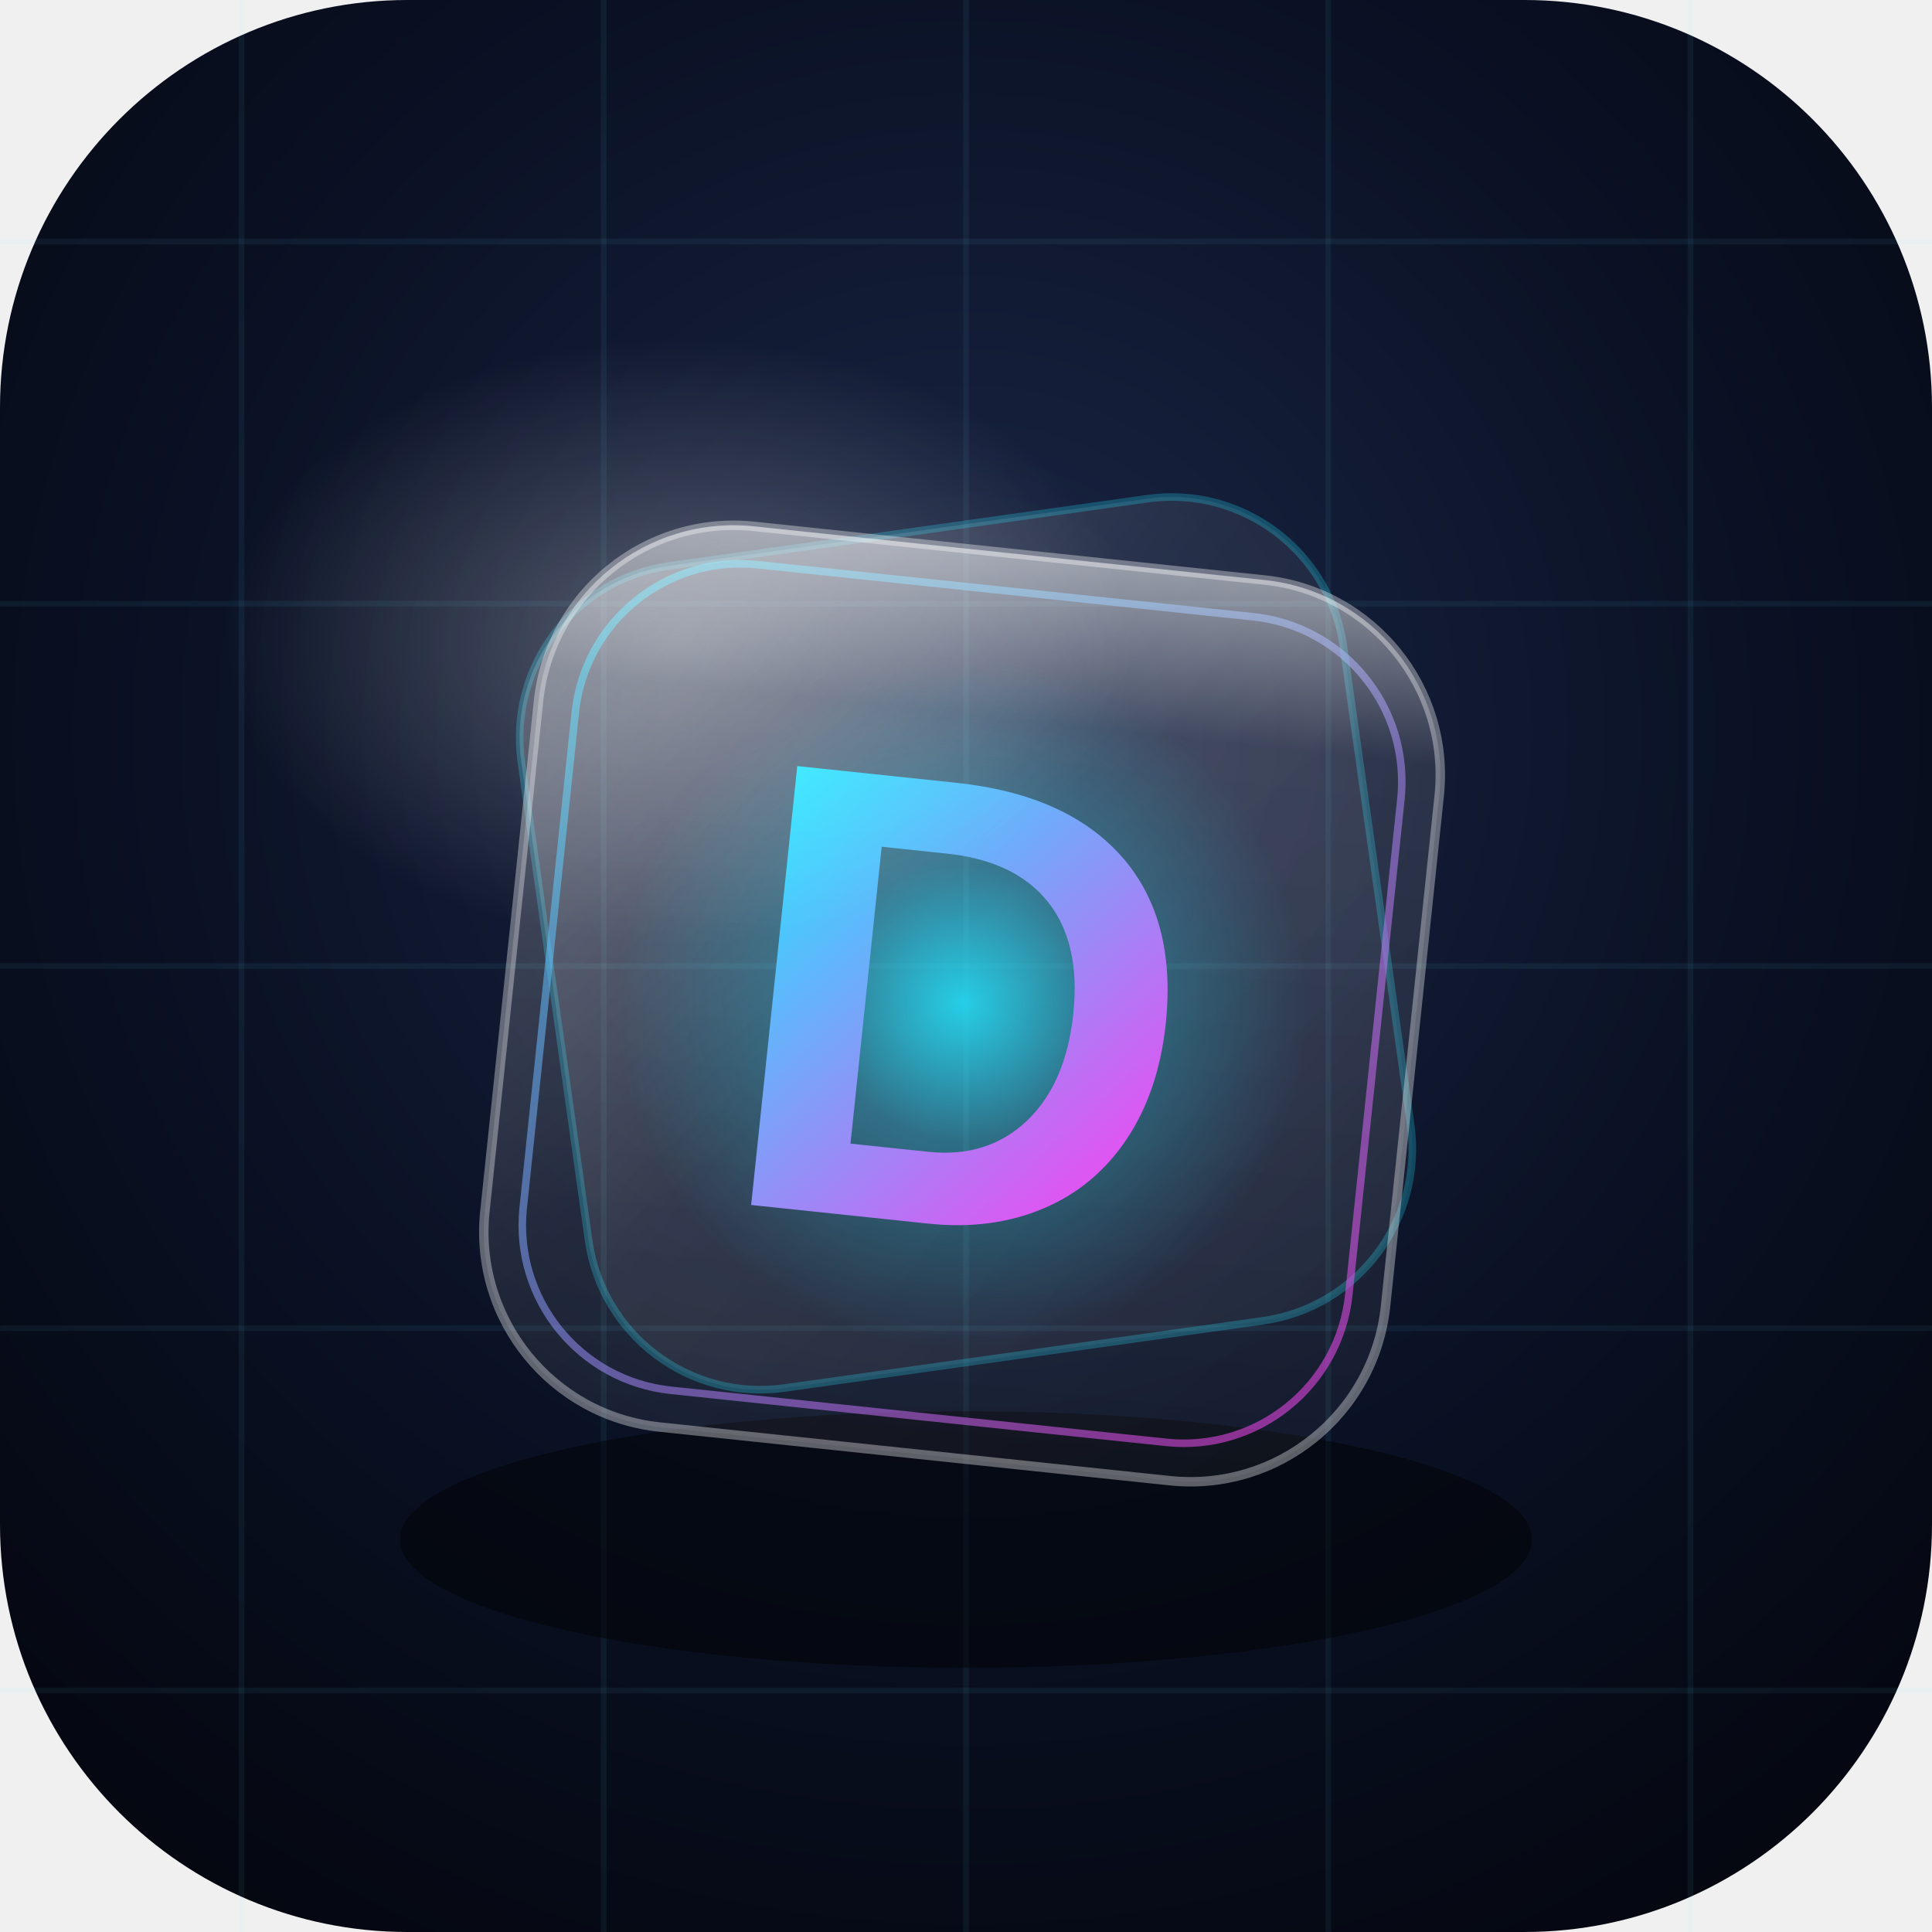
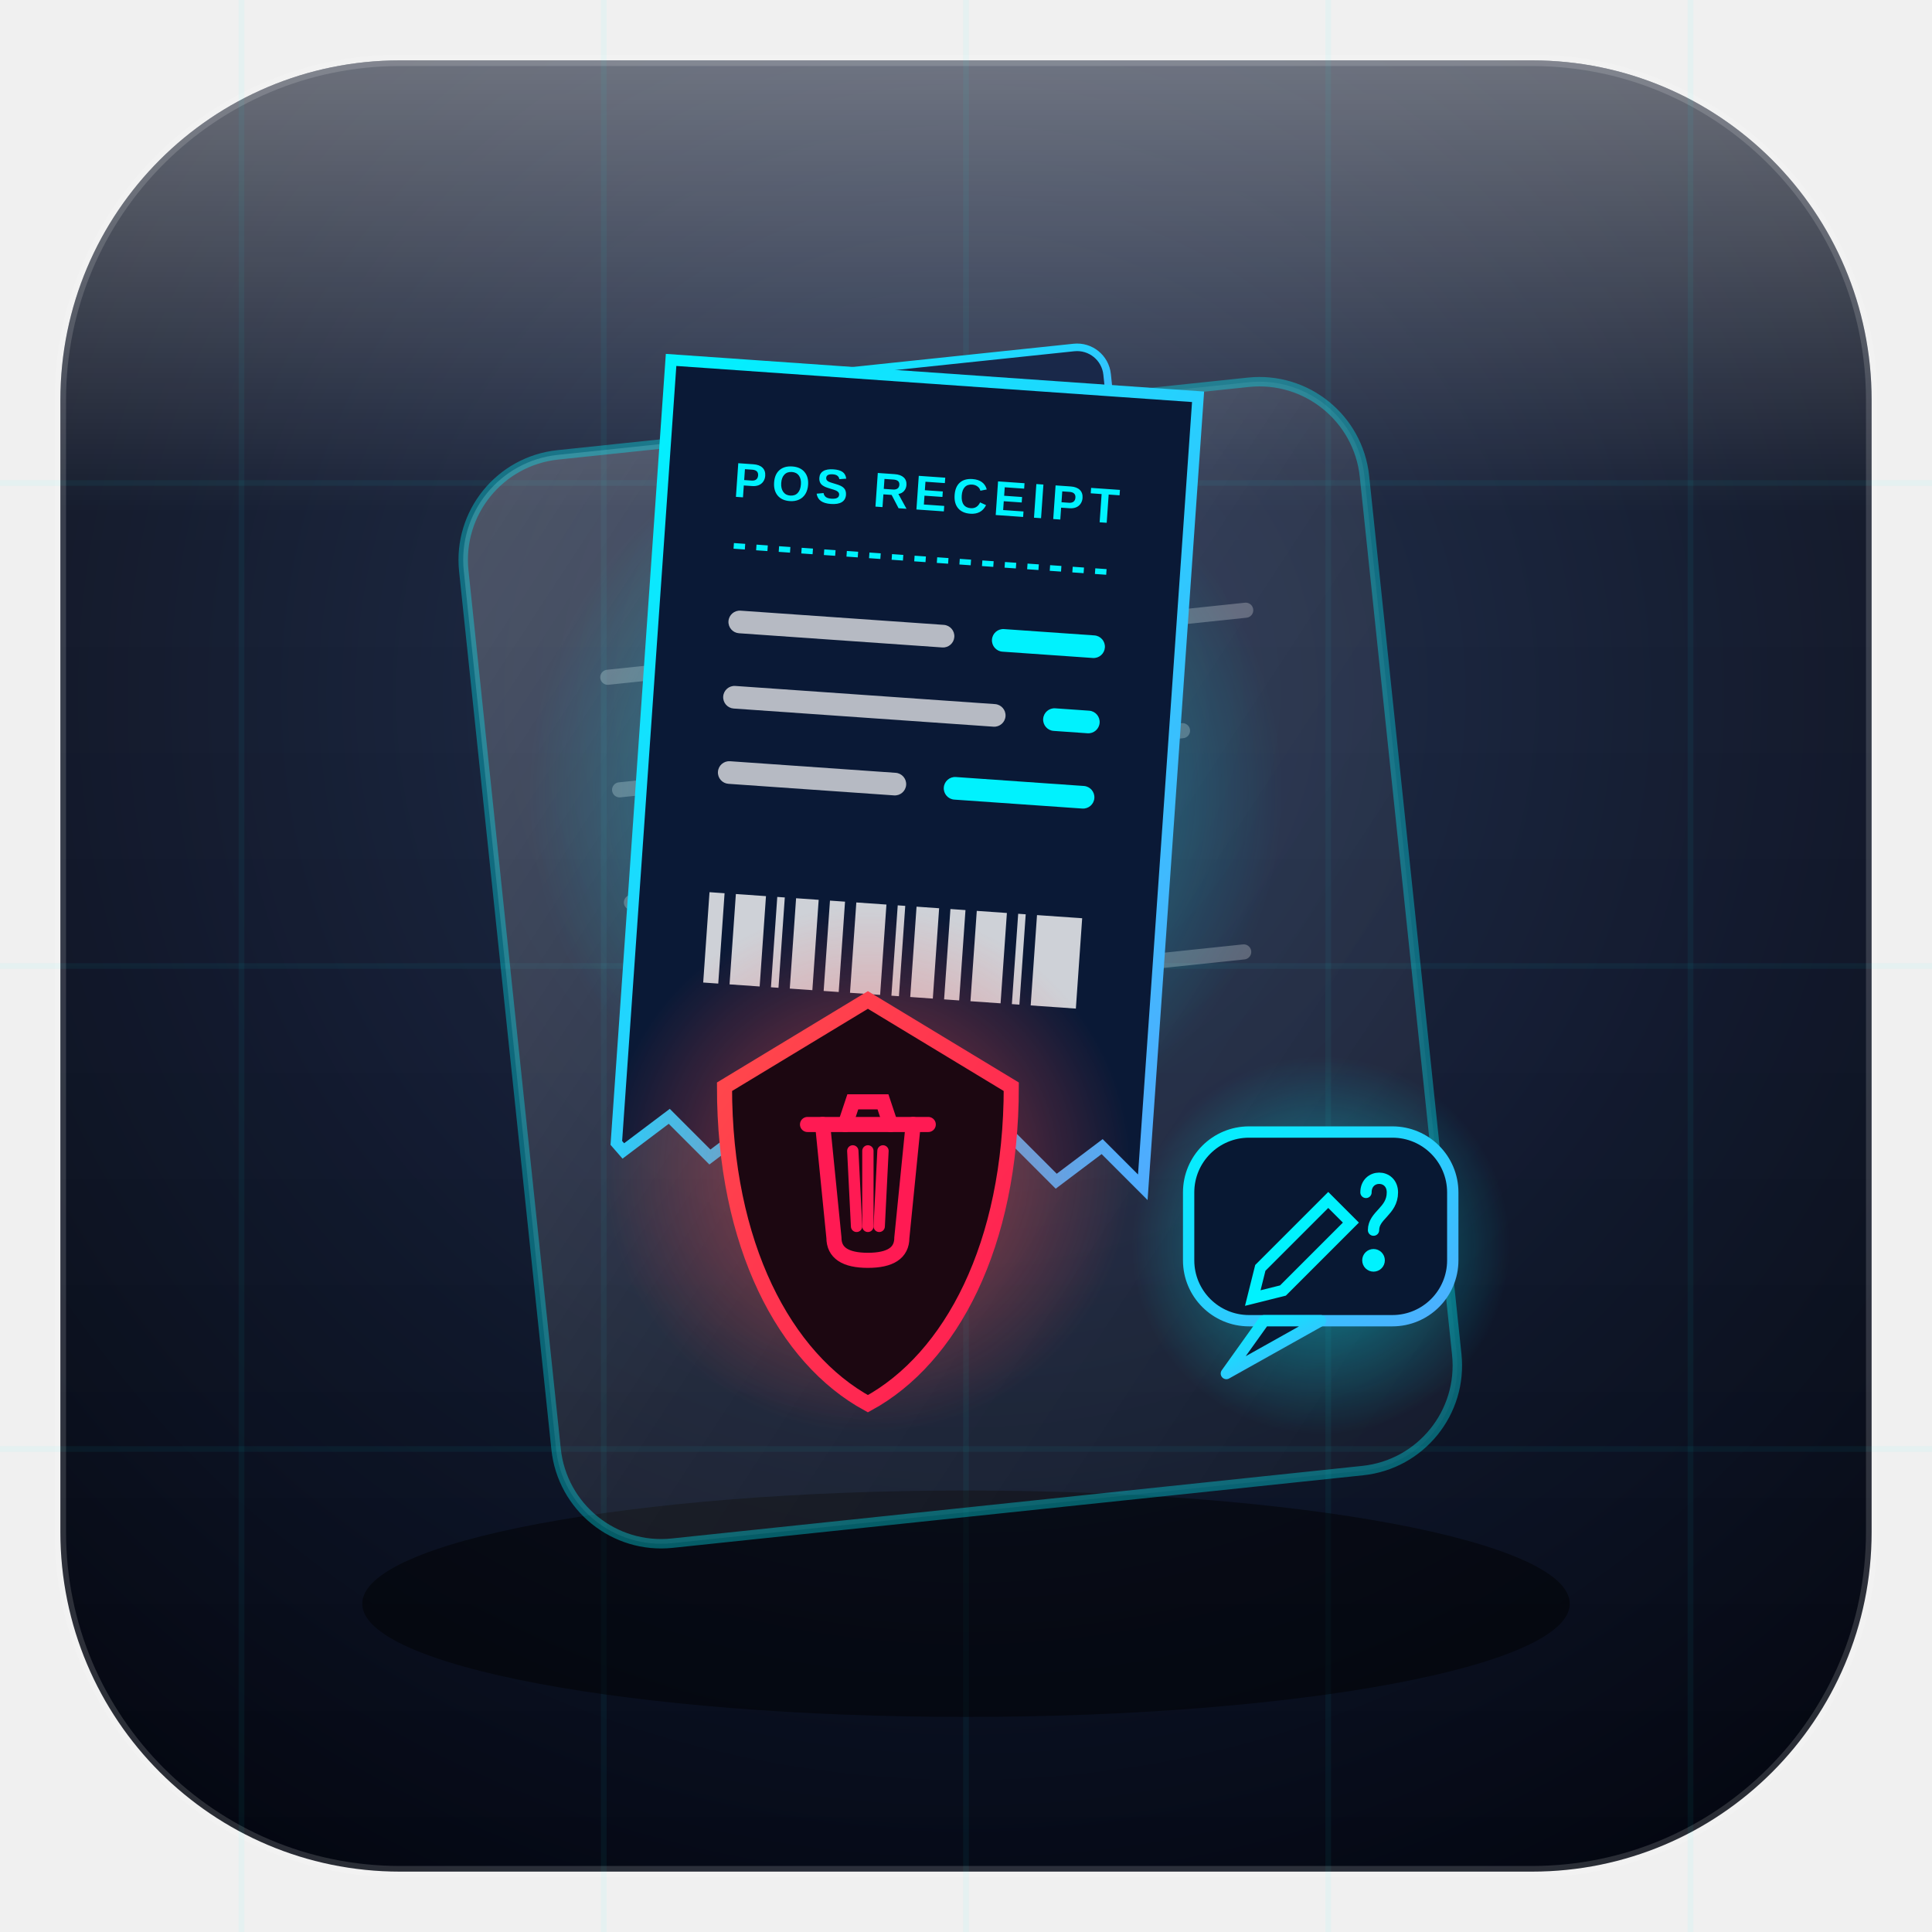
<svg xmlns="http://www.w3.org/2000/svg" width="512" height="512" viewBox="0 0 512 512">
  <defs>
-     <radialGradient id="bg" cx="50%" cy="38%" r="75%">
-       <stop offset="0%" stop-color="#1b2747" />
-       <stop offset="55%" stop-color="#0a1124" />
-       <stop offset="100%" stop-color="#04060e" />
+     <radialGradient id="bg-grad" cx="50%" cy="35%" r="75%">
+       <stop offset="0%" stop-color="#192849" />
+       <stop offset="60%" stop-color="#0a1226" />
+       <stop offset="100%" stop-color="#040711" />
    </radialGradient>
-     <linearGradient id="glass" x1="0" y1="0" x2="1" y2="1">
+     <linearGradient id="glass-grad" x1="0%" y1="0%" x2="100%" y2="100%">
      <stop offset="0%" stop-color="#ffffff" stop-opacity="0.22" />
-       <stop offset="45%" stop-color="#ffffff" stop-opacity="0.07" />
+       <stop offset="50%" stop-color="#ffffff" stop-opacity="0.08" />
      <stop offset="100%" stop-color="#ffffff" stop-opacity="0.03" />
    </linearGradient>
-     <linearGradient id="sheen" x1="0" y1="0" x2="0" y2="1">
-       <stop offset="0%" stop-color="#ffffff" stop-opacity="0.45" />
-       <stop offset="18%" stop-color="#ffffff" stop-opacity="0.06" />
+     <linearGradient id="cyan-glow" x1="0%" y1="0%" x2="100%" y2="100%">
+       <stop offset="0%" stop-color="#00f2fe" />
+       <stop offset="100%" stop-color="#4facfe" />
+     </linearGradient>
+     <linearGradient id="red-glow" x1="0%" y1="0%" x2="100%" y2="100%">
+       <stop offset="0%" stop-color="#ff4b4b" />
+       <stop offset="100%" stop-color="#ff1a53" />
+     </linearGradient>
+     <linearGradient id="sheen" x1="0%" y1="0%" x2="0%" y2="100%">
+       <stop offset="0%" stop-color="#ffffff" stop-opacity="0.4" />
+       <stop offset="25%" stop-color="#ffffff" stop-opacity="0.05" />
      <stop offset="100%" stop-color="#ffffff" stop-opacity="0" />
    </linearGradient>
-     <radialGradient id="halo" cx="50%" cy="50%" r="50%">
-       <stop offset="0%" stop-color="#22e6ff" stop-opacity="0.85" />
-       <stop offset="40%" stop-color="#22e6ff" stop-opacity="0.30" />
-       <stop offset="100%" stop-color="#22e6ff" stop-opacity="0" />
+     <radialGradient id="halo-red" cx="50%" cy="50%" r="50%">
+       <stop offset="0%" stop-color="#ff4b4b" stop-opacity="0.6" />
+       <stop offset="100%" stop-color="#ff4b4b" stop-opacity="0" />
    </radialGradient>
-     <linearGradient id="neon" x1="0" y1="0" x2="1" y2="1">
-       <stop offset="0%" stop-color="#22e6ff" />
-       <stop offset="100%" stop-color="#ff3df0" />
-     </linearGradient>
-     <radialGradient id="spec" cx="50%" cy="50%" r="50%">
-       <stop offset="0%" stop-color="#ffffff" stop-opacity="0.55" />
-       <stop offset="100%" stop-color="#ffffff" stop-opacity="0" />
+     <radialGradient id="halo-cyan" cx="50%" cy="50%" r="50%">
+       <stop offset="0%" stop-color="#00f2fe" stop-opacity="0.5" />
+       <stop offset="100%" stop-color="#00f2fe" stop-opacity="0" />
    </radialGradient>
  </defs>
-   <rect x="0" y="0" width="512" height="512" rx="108" fill="url(#bg)" />
-   <g stroke="#6fe9ff" stroke-opacity="0.06" stroke-width="1.5">
-     <path d="M64 0V512 M160 0V512 M256 0V512 M352 0V512 M448 0V512" />
-     <path d="M0 64H512 M0 160H512 M0 256H512 M0 352H512 M0 448H512" />
+   <rect x="16" y="16" width="480" height="480" rx="90" fill="url(#bg-grad)" stroke="#ffffff" stroke-opacity="0.15" stroke-width="3" />
+   <rect x="16" y="16" width="480" height="480" rx="90" fill="url(#sheen)" />
+   <g stroke="#00f2fe" stroke-opacity="0.05" stroke-width="1.5">
+     <line x1="64" y1="0" x2="64" y2="512" />
+     <line x1="160" y1="0" x2="160" y2="512" />
+     <line x1="256" y1="0" x2="256" y2="512" />
+     <line x1="352" y1="0" x2="352" y2="512" />
+     <line x1="448" y1="0" x2="448" y2="512" />
+     <line x1="0" y1="128" x2="512" y2="128" />
+     <line x1="0" y1="256" x2="512" y2="256" />
+     <line x1="0" y1="384" x2="512" y2="384" />
  </g>
-   <ellipse cx="256" cy="408" rx="150" ry="34" fill="#000000" fill-opacity="0.45" />
-   <g transform="translate(256 250) rotate(-8) translate(-256 -250)">
-     <rect x="146" y="140" width="220" height="220" rx="46" fill="url(#glass)" stroke="#22e6ff" stroke-opacity="0.25" stroke-width="2" />
+   <ellipse cx="256" cy="425" rx="160" ry="30" fill="#000000" fill-opacity="0.45" />
+   <g transform="translate(256, 260) rotate(-6) translate(-256, -260)">
+     <rect x="135" y="110" width="240" height="290" rx="28" fill="url(#glass-grad)" stroke="#00f2fe" stroke-opacity="0.35" stroke-width="2.5" />
+     <rect x="200" y="96" width="110" height="24" rx="8" fill="#192849" stroke="url(#cyan-glow)" stroke-width="2" />
+     <circle cx="256" cy="108" r="5" fill="#00f2fe" />
+     <line x1="170" y1="170" x2="340" y2="170" stroke="#ffffff" stroke-opacity="0.25" stroke-width="4" stroke-linecap="round" />
+     <line x1="170" y1="200" x2="320" y2="200" stroke="#ffffff" stroke-opacity="0.25" stroke-width="4" stroke-linecap="round" />
+     <line x1="170" y1="230" x2="300" y2="230" stroke="#ffffff" stroke-opacity="0.25" stroke-width="4" stroke-linecap="round" />
+     <line x1="170" y1="260" x2="330" y2="260" stroke="#ffffff" stroke-opacity="0.25" stroke-width="4" stroke-linecap="round" />
  </g>
-   <g transform="translate(256 256) rotate(6) translate(-256 -256)">
-     <rect x="136" y="146" width="240" height="240" rx="52" fill="url(#glass)" stroke="#ffffff" stroke-opacity="0.35" stroke-width="2.5" />
-     <rect x="146" y="156" width="220" height="220" rx="44" fill="none" stroke="url(#neon)" stroke-opacity="0.55" stroke-width="2" />
-     <rect x="136" y="146" width="240" height="240" rx="52" fill="url(#sheen)" />
-     <circle cx="256" cy="266" r="92" fill="url(#halo)" />
-     <text x="256" y="266" text-anchor="middle" dominant-baseline="central" font-family="Arial, Helvetica, sans-serif" font-weight="bold" font-size="170" fill="url(#neon)">D</text>
+   <g transform="translate(240, 210) rotate(4) translate(-240, -210)">
+     <circle cx="240" cy="210" r="100" fill="url(#halo-cyan)" />
+     <path d="M 170 100 L 310 100 L 310 310 L 298.5 300 L 287 310 L 275.5 300 L 264 310 L 252.5 300 L 241 310 L 229.5 300 L 218 310 L 206.5 300 L 195 310 L 183.5 300 L 172 310 L 170 308 Z" fill="#0a1936" stroke="url(#cyan-glow)" stroke-width="3" />
+     <text x="240" y="135" text-anchor="middle" fill="#00f2fe" font-family="Arial, sans-serif" font-weight="bold" font-size="13" letter-spacing="1.5">POS RECEIPT</text>
+     <line x1="190" y1="148" x2="290" y2="148" stroke="#00f2fe" stroke-dasharray="3 3" stroke-width="1.5" />
+     <rect x="190" y="165" width="60" height="6" rx="3" fill="#ffffff" fill-opacity="0.7" />
+     <rect x="260" y="165" width="30" height="6" rx="3" fill="#00f2fe" />
+     <rect x="190" y="185" width="75" height="6" rx="3" fill="#ffffff" fill-opacity="0.7" />
+     <rect x="275" y="185" width="15" height="6" rx="3" fill="#00f2fe" />
+     <rect x="190" y="205" width="50" height="6" rx="3" fill="#ffffff" fill-opacity="0.7" />
+     <rect x="250" y="205" width="40" height="6" rx="3" fill="#00f2fe" />
+     <g fill="#ffffff" fill-opacity="0.8">
+       <rect x="190" y="240" width="4" height="24" />
+       <rect x="197" y="240" width="8" height="24" />
+       <rect x="208" y="240" width="2" height="24" />
+       <rect x="213" y="240" width="6" height="24" />
+       <rect x="222" y="240" width="4" height="24" />
+       <rect x="229" y="240" width="8" height="24" />
+       <rect x="240" y="240" width="2" height="24" />
+       <rect x="245" y="240" width="6" height="24" />
+       <rect x="254" y="240" width="4" height="24" />
+       <rect x="261" y="240" width="8" height="24" />
+       <rect x="272" y="240" width="2" height="24" />
+       <rect x="277" y="240" width="12" height="24" />
+     </g>
  </g>
-   <ellipse cx="180" cy="170" rx="120" ry="80" fill="url(#spec)" opacity="0.5" />
+   <g transform="translate(230, 310)">
+     <circle cx="0" cy="0" r="70" fill="url(#halo-red)" />
+     <path d="M 0 -45 L 38 -22 C 38 20 22 50 0 62 C -22 50 -38 20 -38 -22 Z" fill="#1c0711" stroke="url(#red-glow)" stroke-width="4" />
+     <g stroke="#ff1a53" stroke-width="4" stroke-linecap="round">
+       <line x1="-16" y1="-12" x2="16" y2="-12" />
+       <path d="M -6 -12 L -4 -18 L 4 -18 L 6 -12" fill="none" />
+       <path d="M -12 -12 L -9 18 C -9 22 -6 24 0 24 C 6 24 9 22 9 18 L 12 -12" fill="none" />
+       <line x1="-4" y1="-5" x2="-3" y2="15" stroke-width="3" />
+       <line x1="0" y1="-5" x2="0" y2="15" stroke-width="3" />
+       <line x1="4" y1="-5" x2="3" y2="15" stroke-width="3" />
+     </g>
+   </g>
+   <g transform="translate(350, 330)">
+     <circle cx="0" cy="0" r="50" fill="url(#halo-cyan)" />
+     <rect x="-35" y="-30" width="70" height="50" rx="16" fill="#081833" stroke="url(#cyan-glow)" stroke-width="3" />
+     <path d="M -15 20 L -25 34 L 0 20 Z" fill="#081833" stroke="url(#cyan-glow)" stroke-width="3" stroke-linejoin="round" />
+     <g fill="none" stroke="#00f2fe" stroke-width="3" stroke-linecap="round">
+       <path d="M -16 6 L 2 -12 L 8 -6 L -10 12 L -18 14 Z" />
+       <path d="M 12 -14 C 12 -19 19 -19 19 -14 C 19 -9 14 -8 14 -4" />
+       <circle cx="14" cy="4" r="1.5" fill="#00f2fe" />
+     </g>
+   </g>
</svg>
